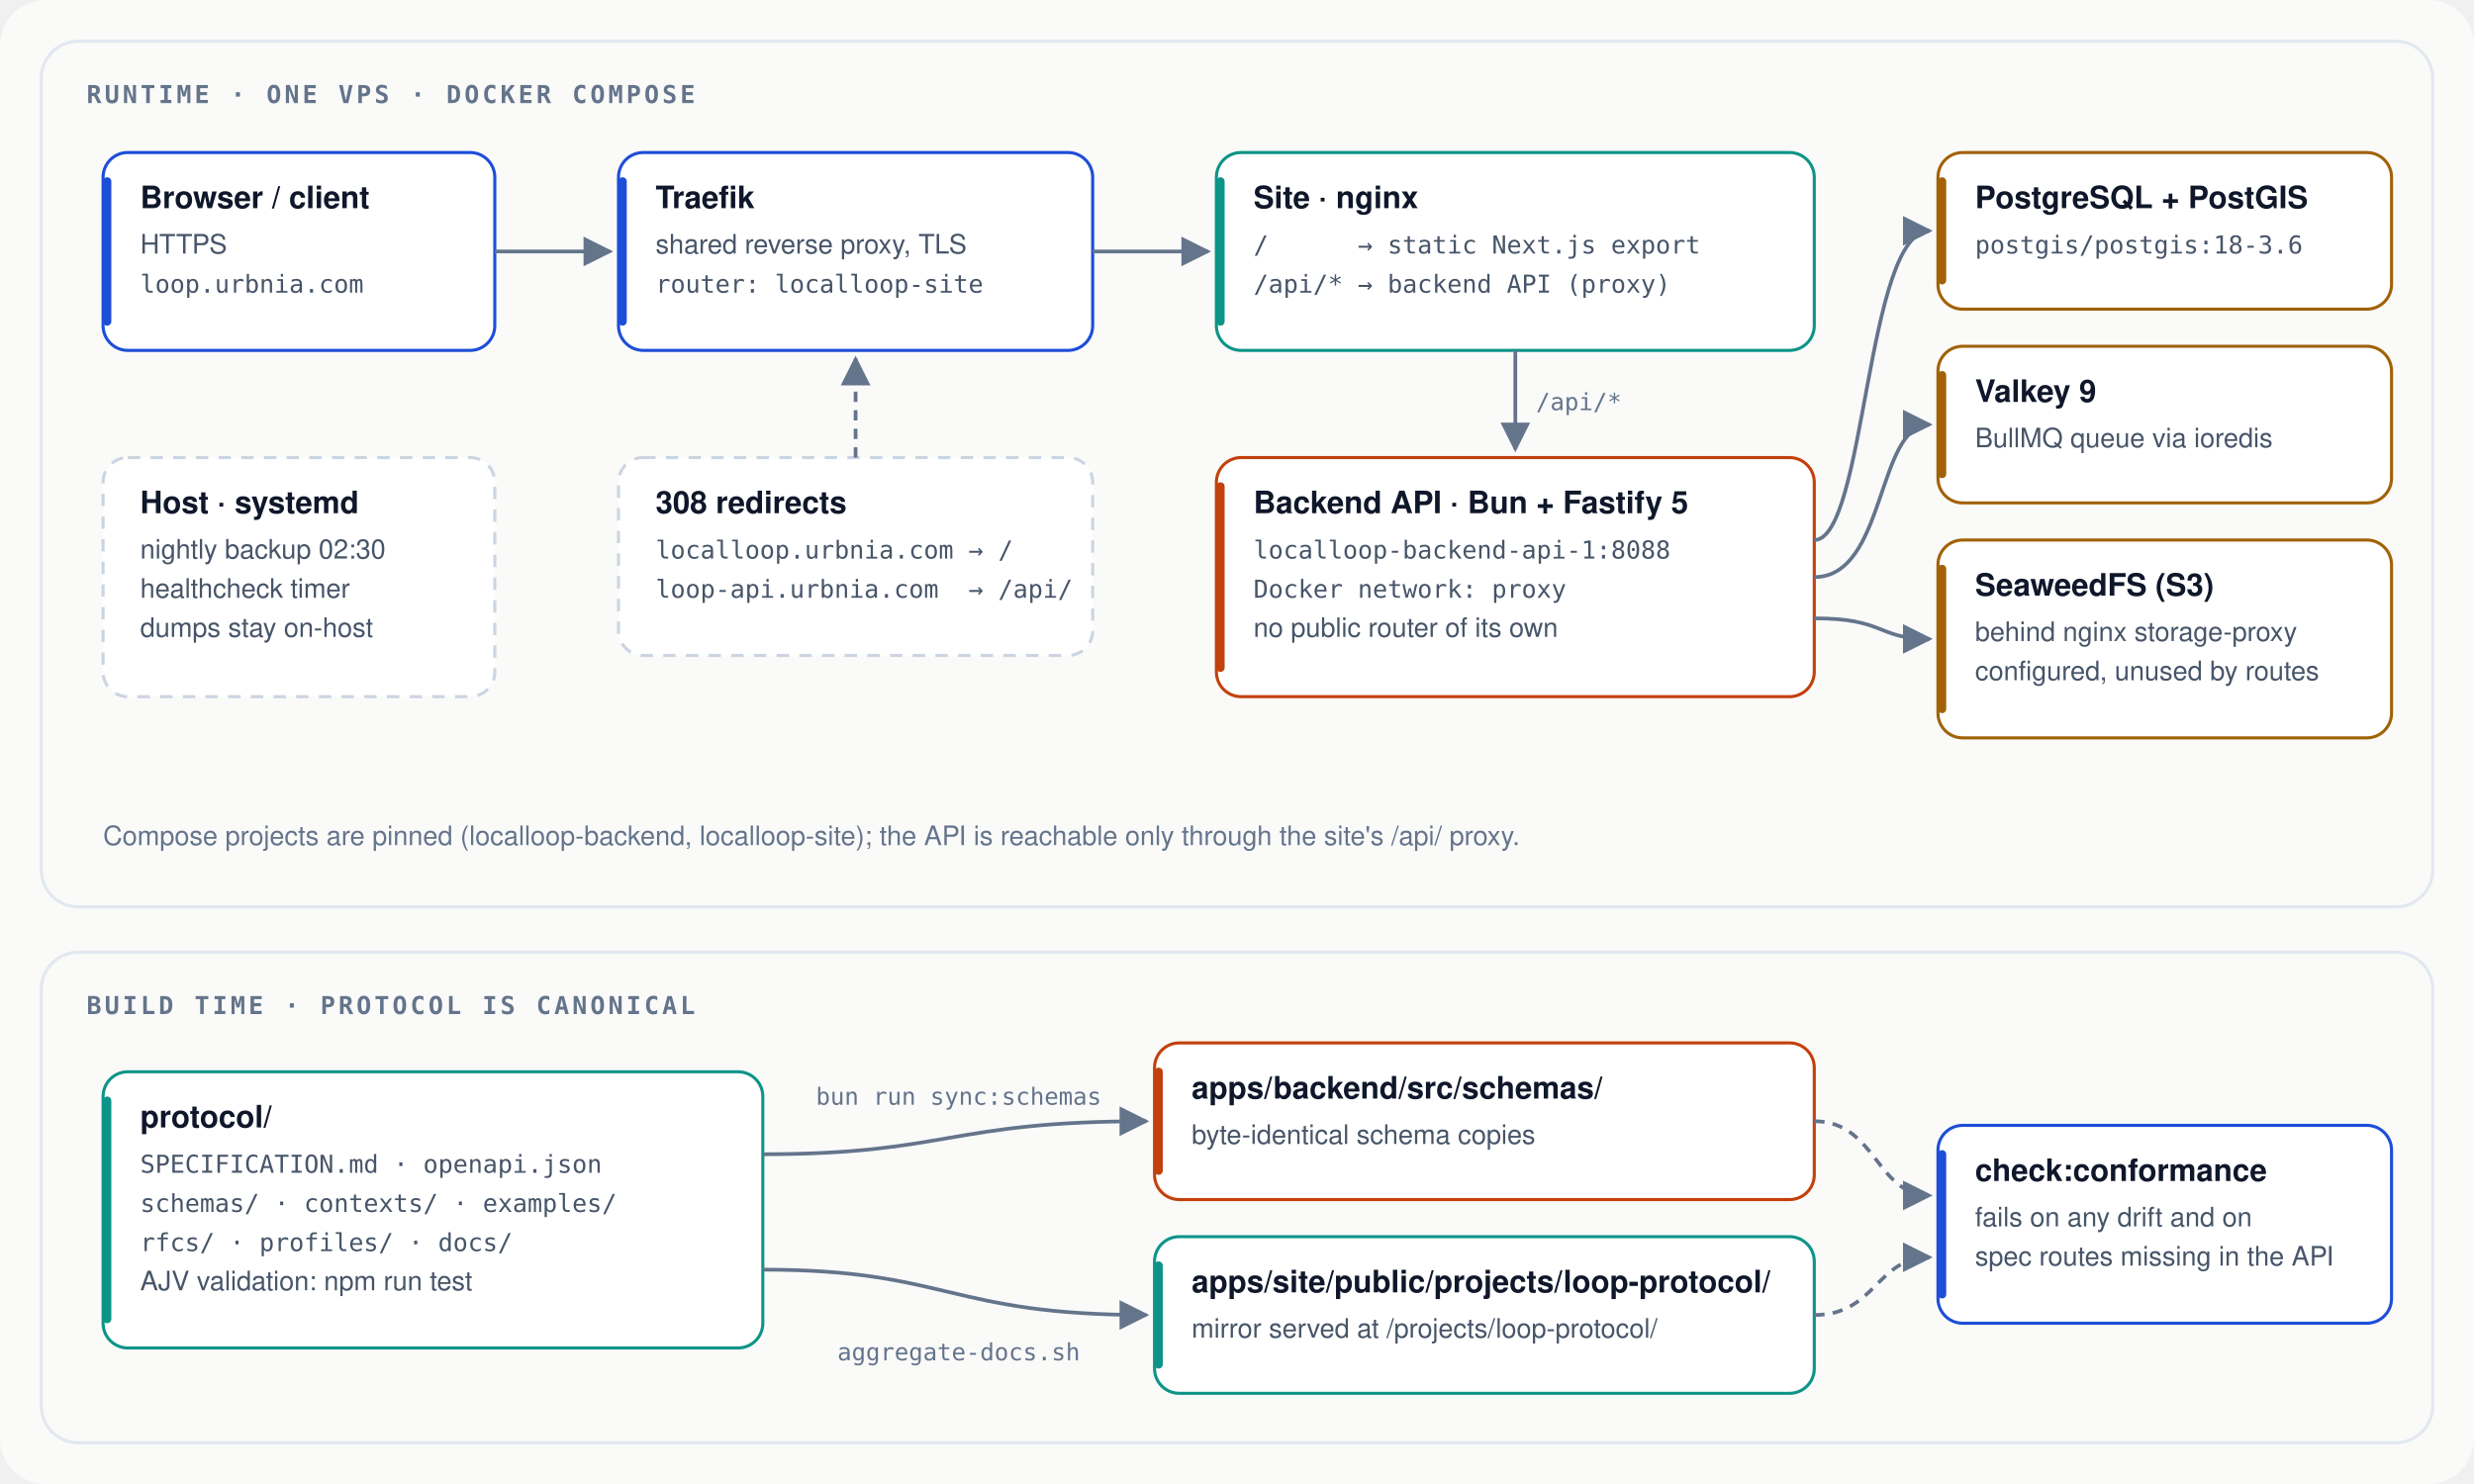
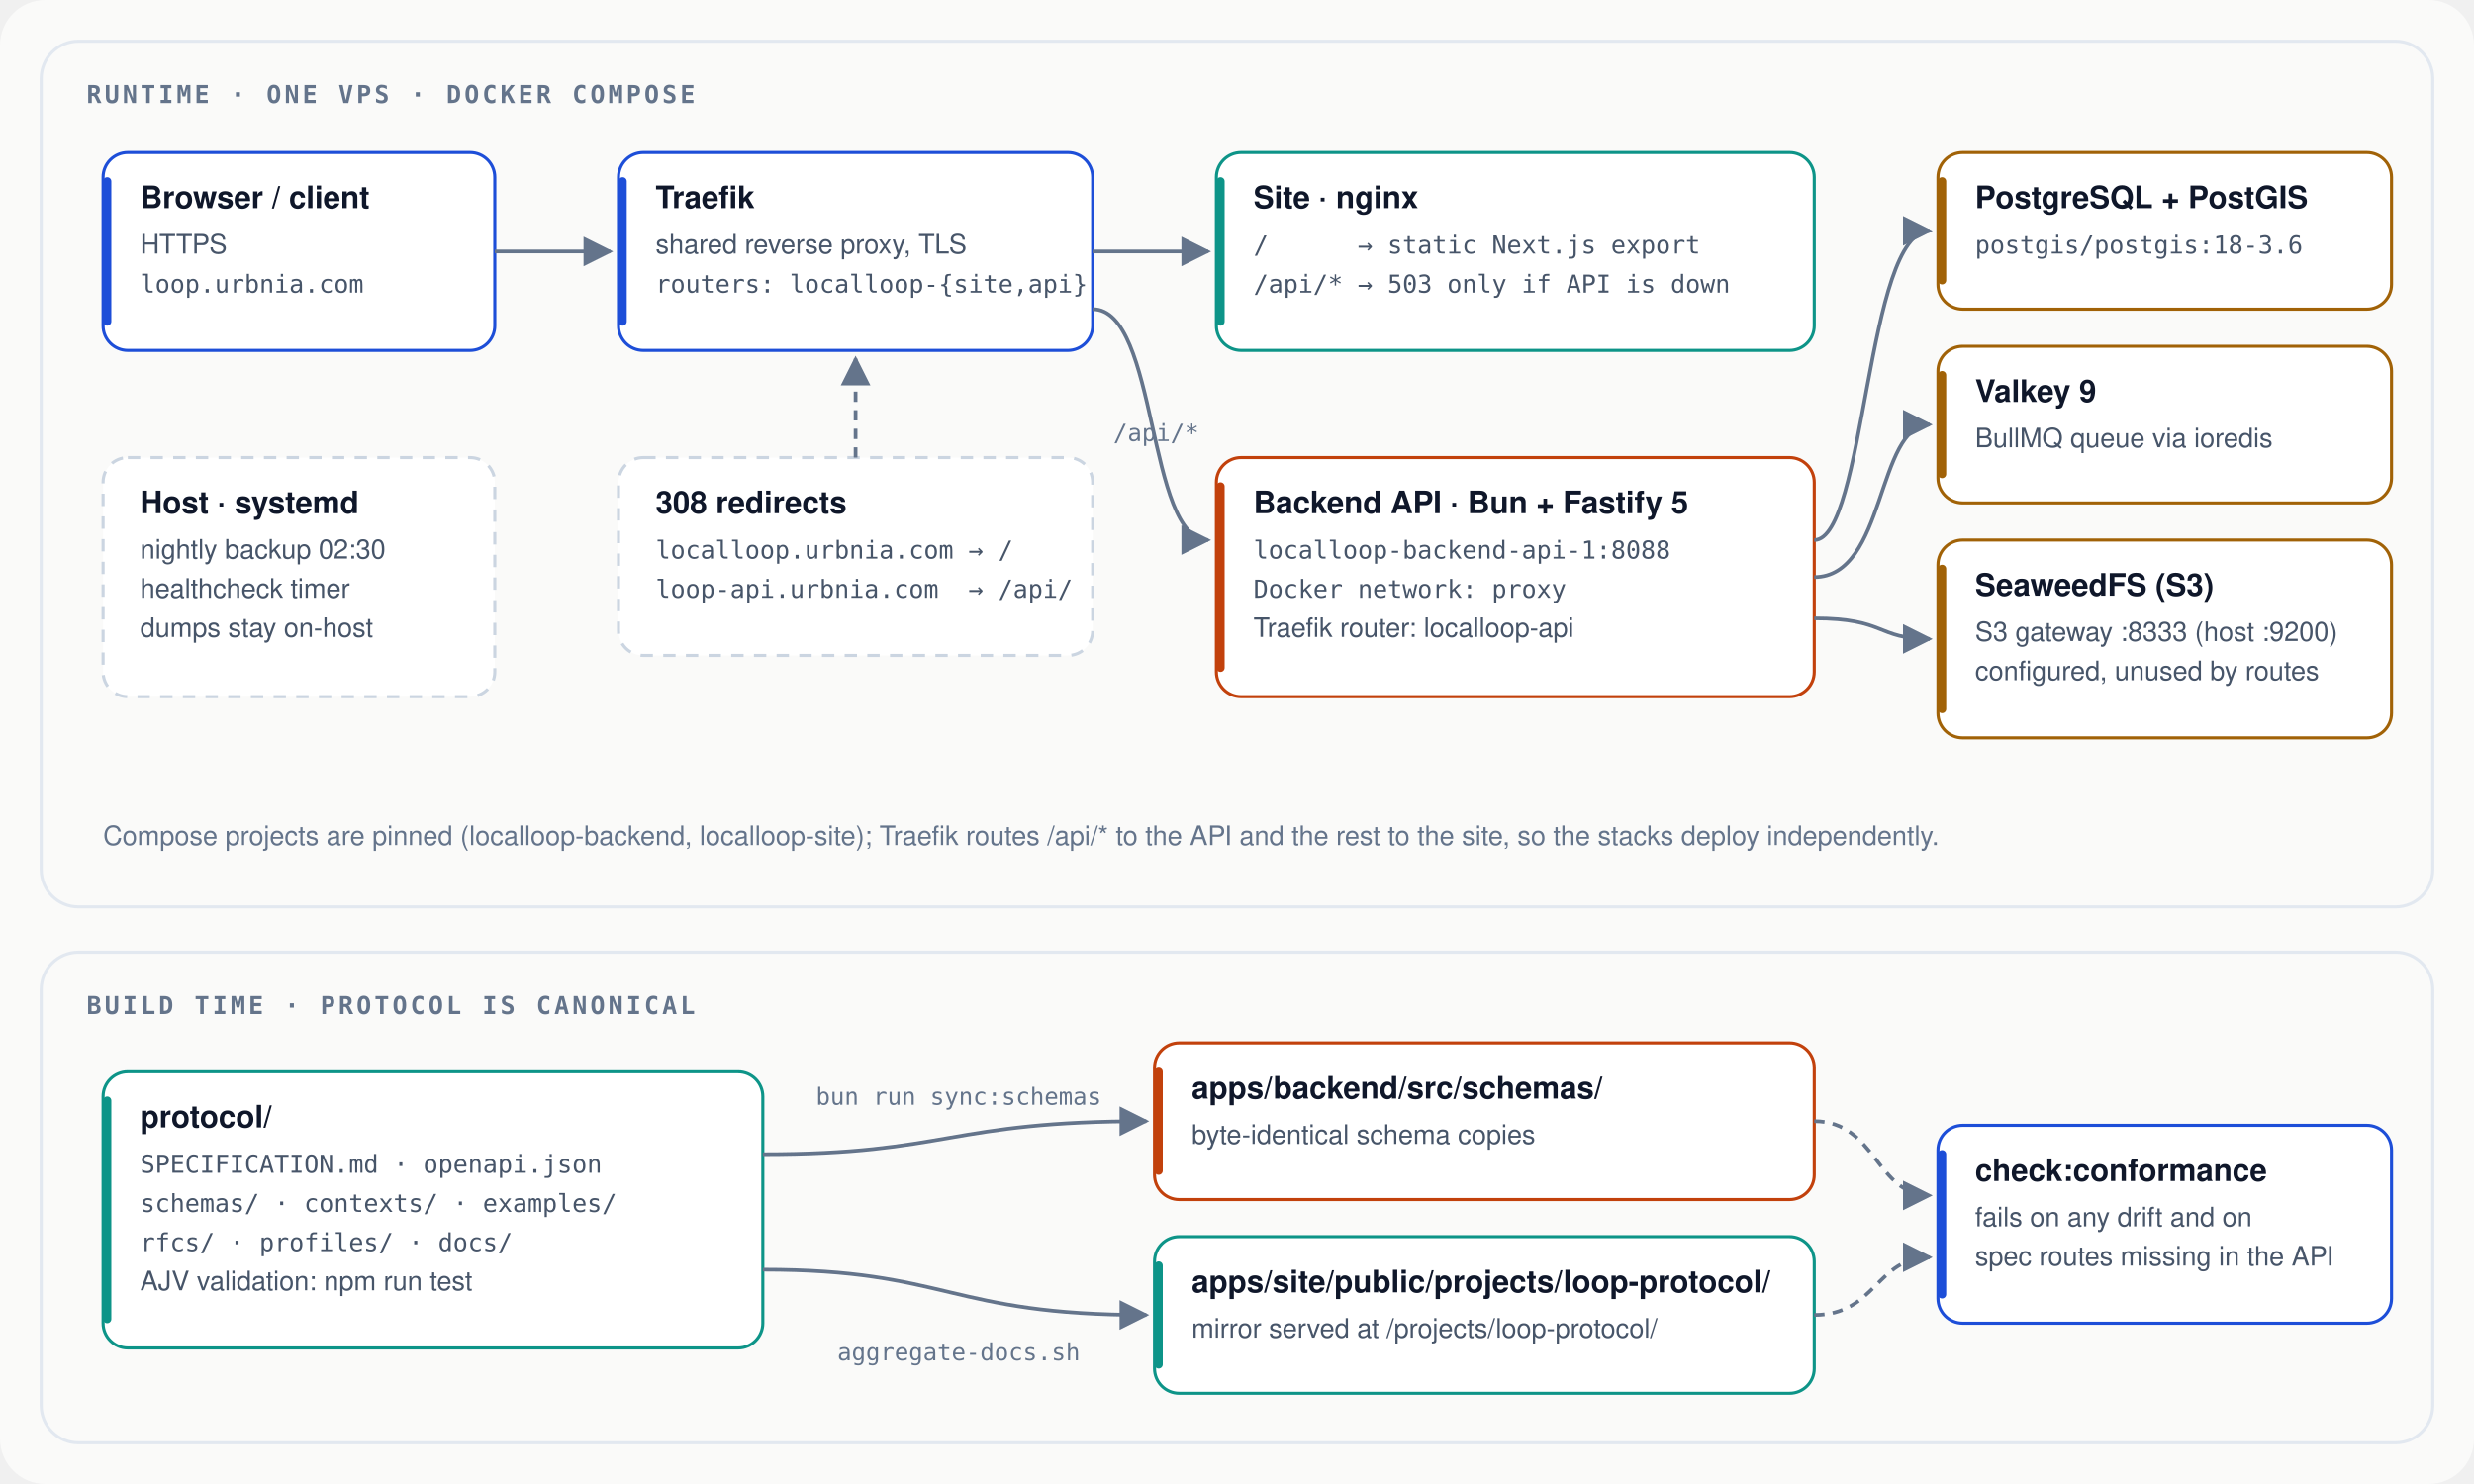
<svg xmlns="http://www.w3.org/2000/svg" width="1200" height="720" viewBox="0 0 1200 720" role="img" aria-labelledby="t d">
  <defs>
    <marker id="arrow" viewBox="0 0 10 10" refX="9" refY="5" markerWidth="8" markerHeight="8" orient="auto-start-reverse">
      <path d="M0 0L10 5L0 10z" fill="#64748b" />
    </marker>
  </defs>
  <rect width="1200" height="720" rx="22" fill="#fafaf9" />
  <rect x="20" y="20" width="1160" height="420" rx="18" fill="none" stroke="#e2e8f0" stroke-width="1.5" />
  <text x="42" y="50" font-family="ui-monospace, SFMono-Regular, Menlo, Consolas, monospace" font-size="12" font-weight="600" letter-spacing="1.5" fill="#64748b">RUNTIME · ONE VPS · DOCKER COMPOSE</text>
  <g>
    <rect x="50" y="74" width="190" height="96" rx="12" fill="#ffffff" stroke="#1d4ed8" stroke-width="1.5" />
    <rect x="50" y="86" width="4" height="72" rx="2" fill="#1d4ed8" />
    <text x="68" y="101" font-family="-apple-system, BlinkMacSystemFont, 'Segoe UI', Helvetica, Arial, sans-serif" font-size="15" font-weight="700" fill="#0f172a">Browser / client</text>
    <text xml:space="preserve" x="68" y="123" font-family="-apple-system, BlinkMacSystemFont, 'Segoe UI', Helvetica, Arial, sans-serif" font-size="13" fill="#475569">HTTPS</text>
    <text xml:space="preserve" x="68" y="142" font-family="ui-monospace, SFMono-Regular, Menlo, Consolas, monospace" font-size="12" fill="#475569">loop.urbnia.com</text>
  </g>
  <g>
    <rect x="300" y="74" width="230" height="96" rx="12" fill="#ffffff" stroke="#1d4ed8" stroke-width="1.5" />
    <rect x="300" y="86" width="4" height="72" rx="2" fill="#1d4ed8" />
    <text x="318" y="101" font-family="-apple-system, BlinkMacSystemFont, 'Segoe UI', Helvetica, Arial, sans-serif" font-size="15" font-weight="700" fill="#0f172a">Traefik</text>
    <text xml:space="preserve" x="318" y="123" font-family="-apple-system, BlinkMacSystemFont, 'Segoe UI', Helvetica, Arial, sans-serif" font-size="13" fill="#475569">shared reverse proxy, TLS</text>
-     <text xml:space="preserve" x="318" y="142" font-family="ui-monospace, SFMono-Regular, Menlo, Consolas, monospace" font-size="12" fill="#475569">router: localloop-site</text>
+     <text xml:space="preserve" x="318" y="142" font-family="ui-monospace, SFMono-Regular, Menlo, Consolas, monospace" font-size="12" fill="#475569">routers: localloop-{site,api}</text>
  </g>
  <g>
    <rect x="590" y="74" width="290" height="96" rx="12" fill="#ffffff" stroke="#0d9488" stroke-width="1.5" />
    <rect x="590" y="86" width="4" height="72" rx="2" fill="#0d9488" />
    <text x="608" y="101" font-family="-apple-system, BlinkMacSystemFont, 'Segoe UI', Helvetica, Arial, sans-serif" font-size="15" font-weight="700" fill="#0f172a">Site · nginx</text>
    <text xml:space="preserve" x="608" y="123" font-family="ui-monospace, SFMono-Regular, Menlo, Consolas, monospace" font-size="12" fill="#475569">/      → static Next.js export</text>
-     <text xml:space="preserve" x="608" y="142" font-family="ui-monospace, SFMono-Regular, Menlo, Consolas, monospace" font-size="12" fill="#475569">/api/* → backend API (proxy)</text>
+     <text xml:space="preserve" x="608" y="142" font-family="ui-monospace, SFMono-Regular, Menlo, Consolas, monospace" font-size="12" fill="#475569">/api/* → 503 only if API is down</text>
  </g>
  <g>
    <rect x="300" y="222" width="230" height="96" rx="12" fill="#ffffff" stroke="#cbd5e1" stroke-width="1.5" stroke-dasharray="6 5" />
    <text x="318" y="249" font-family="-apple-system, BlinkMacSystemFont, 'Segoe UI', Helvetica, Arial, sans-serif" font-size="15" font-weight="700" fill="#0f172a">308 redirects</text>
    <text xml:space="preserve" x="318" y="271" font-family="ui-monospace, SFMono-Regular, Menlo, Consolas, monospace" font-size="12" fill="#475569">localloop.urbnia.com → /</text>
    <text xml:space="preserve" x="318" y="290" font-family="ui-monospace, SFMono-Regular, Menlo, Consolas, monospace" font-size="12" fill="#475569">loop-api.urbnia.com  → /api/</text>
  </g>
  <g>
    <rect x="590" y="222" width="290" height="116" rx="12" fill="#ffffff" stroke="#c2410c" stroke-width="1.5" />
    <rect x="590" y="234" width="4" height="92" rx="2" fill="#c2410c" />
    <text x="608" y="249" font-family="-apple-system, BlinkMacSystemFont, 'Segoe UI', Helvetica, Arial, sans-serif" font-size="15" font-weight="700" fill="#0f172a">Backend API · Bun + Fastify 5</text>
    <text xml:space="preserve" x="608" y="271" font-family="ui-monospace, SFMono-Regular, Menlo, Consolas, monospace" font-size="12" fill="#475569">localloop-backend-api-1:8088</text>
    <text xml:space="preserve" x="608" y="290" font-family="ui-monospace, SFMono-Regular, Menlo, Consolas, monospace" font-size="12" fill="#475569">Docker network: proxy</text>
-     <text xml:space="preserve" x="608" y="309" font-family="-apple-system, BlinkMacSystemFont, 'Segoe UI', Helvetica, Arial, sans-serif" font-size="13" fill="#475569">no public router of its own</text>
+     <text xml:space="preserve" x="608" y="309" font-family="-apple-system, BlinkMacSystemFont, 'Segoe UI', Helvetica, Arial, sans-serif" font-size="13" fill="#475569">Traefik router: localloop-api</text>
  </g>
  <g>
    <rect x="940" y="74" width="220" height="76" rx="12" fill="#ffffff" stroke="#a16207" stroke-width="1.5" />
    <rect x="940" y="86" width="4" height="52" rx="2" fill="#a16207" />
    <text x="958" y="101" font-family="-apple-system, BlinkMacSystemFont, 'Segoe UI', Helvetica, Arial, sans-serif" font-size="15" font-weight="700" fill="#0f172a">PostgreSQL + PostGIS</text>
    <text xml:space="preserve" x="958" y="123" font-family="ui-monospace, SFMono-Regular, Menlo, Consolas, monospace" font-size="12" fill="#475569">postgis/postgis:18-3.6</text>
  </g>
  <g>
    <rect x="940" y="168" width="220" height="76" rx="12" fill="#ffffff" stroke="#a16207" stroke-width="1.5" />
    <rect x="940" y="180" width="4" height="52" rx="2" fill="#a16207" />
    <text x="958" y="195" font-family="-apple-system, BlinkMacSystemFont, 'Segoe UI', Helvetica, Arial, sans-serif" font-size="15" font-weight="700" fill="#0f172a">Valkey 9</text>
    <text xml:space="preserve" x="958" y="217" font-family="-apple-system, BlinkMacSystemFont, 'Segoe UI', Helvetica, Arial, sans-serif" font-size="13" fill="#475569">BullMQ queue via ioredis</text>
  </g>
  <g>
    <rect x="940" y="262" width="220" height="96" rx="12" fill="#ffffff" stroke="#a16207" stroke-width="1.5" />
    <rect x="940" y="274" width="4" height="72" rx="2" fill="#a16207" />
    <text x="958" y="289" font-family="-apple-system, BlinkMacSystemFont, 'Segoe UI', Helvetica, Arial, sans-serif" font-size="15" font-weight="700" fill="#0f172a">SeaweedFS (S3)</text>
-     <text xml:space="preserve" x="958" y="311" font-family="-apple-system, BlinkMacSystemFont, 'Segoe UI', Helvetica, Arial, sans-serif" font-size="13" fill="#475569">behind nginx storage-proxy</text>
+     <text xml:space="preserve" x="958" y="311" font-family="-apple-system, BlinkMacSystemFont, 'Segoe UI', Helvetica, Arial, sans-serif" font-size="13" fill="#475569">S3 gateway :8333 (host :9200)</text>
    <text xml:space="preserve" x="958" y="330" font-family="-apple-system, BlinkMacSystemFont, 'Segoe UI', Helvetica, Arial, sans-serif" font-size="13" fill="#475569">configured, unused by routes</text>
  </g>
  <g>
    <rect x="50" y="222" width="190" height="116" rx="12" fill="#ffffff" stroke="#cbd5e1" stroke-width="1.5" stroke-dasharray="6 5" />
    <text x="68" y="249" font-family="-apple-system, BlinkMacSystemFont, 'Segoe UI', Helvetica, Arial, sans-serif" font-size="15" font-weight="700" fill="#0f172a">Host · systemd</text>
    <text xml:space="preserve" x="68" y="271" font-family="-apple-system, BlinkMacSystemFont, 'Segoe UI', Helvetica, Arial, sans-serif" font-size="13" fill="#475569">nightly backup 02:30</text>
    <text xml:space="preserve" x="68" y="290" font-family="-apple-system, BlinkMacSystemFont, 'Segoe UI', Helvetica, Arial, sans-serif" font-size="13" fill="#475569">healthcheck timer</text>
    <text xml:space="preserve" x="68" y="309" font-family="-apple-system, BlinkMacSystemFont, 'Segoe UI', Helvetica, Arial, sans-serif" font-size="13" fill="#475569">dumps stay on-host</text>
  </g>
  <path d="M240 122H296" fill="none" stroke="#64748b" stroke-width="1.8" marker-end="url(#arrow)" />
  <path d="M530 122H586" fill="none" stroke="#64748b" stroke-width="1.8" marker-end="url(#arrow)" />
  <path d="M415 222V174" fill="none" stroke="#64748b" stroke-width="1.8" stroke-dasharray="5 4" marker-end="url(#arrow)" />
-   <path d="M735 170V218" fill="none" stroke="#64748b" stroke-width="1.8" marker-end="url(#arrow)" />
-   <text x="745" y="199" text-anchor="start" font-family="ui-monospace, SFMono-Regular, Menlo, Consolas, monospace" font-size="11.5" fill="#64748b">/api/*</text>
+   <path d="M530 150C562 150 556 262 586 262" fill="none" stroke="#64748b" stroke-width="1.8" marker-end="url(#arrow)" />
+   <text x="540" y="214" text-anchor="start" font-family="ui-monospace, SFMono-Regular, Menlo, Consolas, monospace" font-size="11.5" fill="#64748b">/api/*</text>
  <path d="M880 262C905 262 905 112 936 112" fill="none" stroke="#64748b" stroke-width="1.8" marker-end="url(#arrow)" />
  <path d="M880 280C915 280 910 206 936 206" fill="none" stroke="#64748b" stroke-width="1.8" marker-end="url(#arrow)" />
  <path d="M880 300C915 300 910 310 936 310" fill="none" stroke="#64748b" stroke-width="1.8" marker-end="url(#arrow)" />
-   <text x="50" y="410" font-family="-apple-system, BlinkMacSystemFont, 'Segoe UI', Helvetica, Arial, sans-serif" font-size="13" fill="#64748b">Compose projects are pinned (localloop-backend, localloop-site); the API is reachable only through the site's /api/ proxy.</text>
+   <text x="50" y="410" font-family="-apple-system, BlinkMacSystemFont, 'Segoe UI', Helvetica, Arial, sans-serif" font-size="13" fill="#64748b">Compose projects are pinned (localloop-backend, localloop-site); Traefik routes /api/* to the API and the rest to the site, so the stacks deploy independently.</text>
  <rect x="20" y="462" width="1160" height="238" rx="18" fill="none" stroke="#e2e8f0" stroke-width="1.5" />
  <text x="42" y="492" font-family="ui-monospace, SFMono-Regular, Menlo, Consolas, monospace" font-size="12" font-weight="600" letter-spacing="1.5" fill="#64748b">BUILD TIME · PROTOCOL IS CANONICAL</text>
  <g>
    <rect x="50" y="520" width="320" height="134" rx="12" fill="#ffffff" stroke="#0d9488" stroke-width="1.5" />
    <rect x="50" y="532" width="4" height="110" rx="2" fill="#0d9488" />
    <text x="68" y="547" font-family="-apple-system, BlinkMacSystemFont, 'Segoe UI', Helvetica, Arial, sans-serif" font-size="15" font-weight="700" fill="#0f172a">protocol/</text>
    <text xml:space="preserve" x="68" y="569" font-family="ui-monospace, SFMono-Regular, Menlo, Consolas, monospace" font-size="12" fill="#475569">SPECIFICATION.md · openapi.json</text>
    <text xml:space="preserve" x="68" y="588" font-family="ui-monospace, SFMono-Regular, Menlo, Consolas, monospace" font-size="12" fill="#475569">schemas/ · contexts/ · examples/</text>
    <text xml:space="preserve" x="68" y="607" font-family="ui-monospace, SFMono-Regular, Menlo, Consolas, monospace" font-size="12" fill="#475569">rfcs/ · profiles/ · docs/</text>
    <text xml:space="preserve" x="68" y="626" font-family="-apple-system, BlinkMacSystemFont, 'Segoe UI', Helvetica, Arial, sans-serif" font-size="13" fill="#475569">AJV validation: npm run test</text>
  </g>
  <g>
    <rect x="560" y="506" width="320" height="76" rx="12" fill="#ffffff" stroke="#c2410c" stroke-width="1.5" />
    <rect x="560" y="518" width="4" height="52" rx="2" fill="#c2410c" />
    <text x="578" y="533" font-family="-apple-system, BlinkMacSystemFont, 'Segoe UI', Helvetica, Arial, sans-serif" font-size="15" font-weight="700" fill="#0f172a">apps/backend/src/schemas/</text>
    <text xml:space="preserve" x="578" y="555" font-family="-apple-system, BlinkMacSystemFont, 'Segoe UI', Helvetica, Arial, sans-serif" font-size="13" fill="#475569">byte-identical schema copies</text>
  </g>
  <g>
    <rect x="560" y="600" width="320" height="76" rx="12" fill="#ffffff" stroke="#0d9488" stroke-width="1.5" />
    <rect x="560" y="612" width="4" height="52" rx="2" fill="#0d9488" />
    <text x="578" y="627" font-family="-apple-system, BlinkMacSystemFont, 'Segoe UI', Helvetica, Arial, sans-serif" font-size="15" font-weight="700" fill="#0f172a">apps/site/public/projects/loop-protocol/</text>
    <text xml:space="preserve" x="578" y="649" font-family="-apple-system, BlinkMacSystemFont, 'Segoe UI', Helvetica, Arial, sans-serif" font-size="13" fill="#475569">mirror served at /projects/loop-protocol/</text>
  </g>
  <g>
    <rect x="940" y="546" width="220" height="96" rx="12" fill="#ffffff" stroke="#1d4ed8" stroke-width="1.5" />
    <rect x="940" y="558" width="4" height="72" rx="2" fill="#1d4ed8" />
    <text x="958" y="573" font-family="-apple-system, BlinkMacSystemFont, 'Segoe UI', Helvetica, Arial, sans-serif" font-size="15" font-weight="700" fill="#0f172a">check:conformance</text>
    <text xml:space="preserve" x="958" y="595" font-family="-apple-system, BlinkMacSystemFont, 'Segoe UI', Helvetica, Arial, sans-serif" font-size="13" fill="#475569">fails on any drift and on</text>
    <text xml:space="preserve" x="958" y="614" font-family="-apple-system, BlinkMacSystemFont, 'Segoe UI', Helvetica, Arial, sans-serif" font-size="13" fill="#475569">spec routes missing in the API</text>
  </g>
  <path d="M370 560C460 560 460 544 556 544" fill="none" stroke="#64748b" stroke-width="1.8" marker-end="url(#arrow)" />
  <text x="465" y="536" text-anchor="middle" font-family="ui-monospace, SFMono-Regular, Menlo, Consolas, monospace" font-size="11.5" fill="#64748b">bun run sync:schemas</text>
  <path d="M370 616C460 616 460 638 556 638" fill="none" stroke="#64748b" stroke-width="1.8" marker-end="url(#arrow)" />
  <text x="465" y="660" text-anchor="middle" font-family="ui-monospace, SFMono-Regular, Menlo, Consolas, monospace" font-size="11.5" fill="#64748b">aggregate-docs.sh</text>
  <path d="M880 544C910 544 910 580 936 580" fill="none" stroke="#64748b" stroke-width="1.8" stroke-dasharray="5 4" marker-end="url(#arrow)" />
  <path d="M880 638C910 638 910 610 936 610" fill="none" stroke="#64748b" stroke-width="1.8" stroke-dasharray="5 4" marker-end="url(#arrow)" />
</svg>
